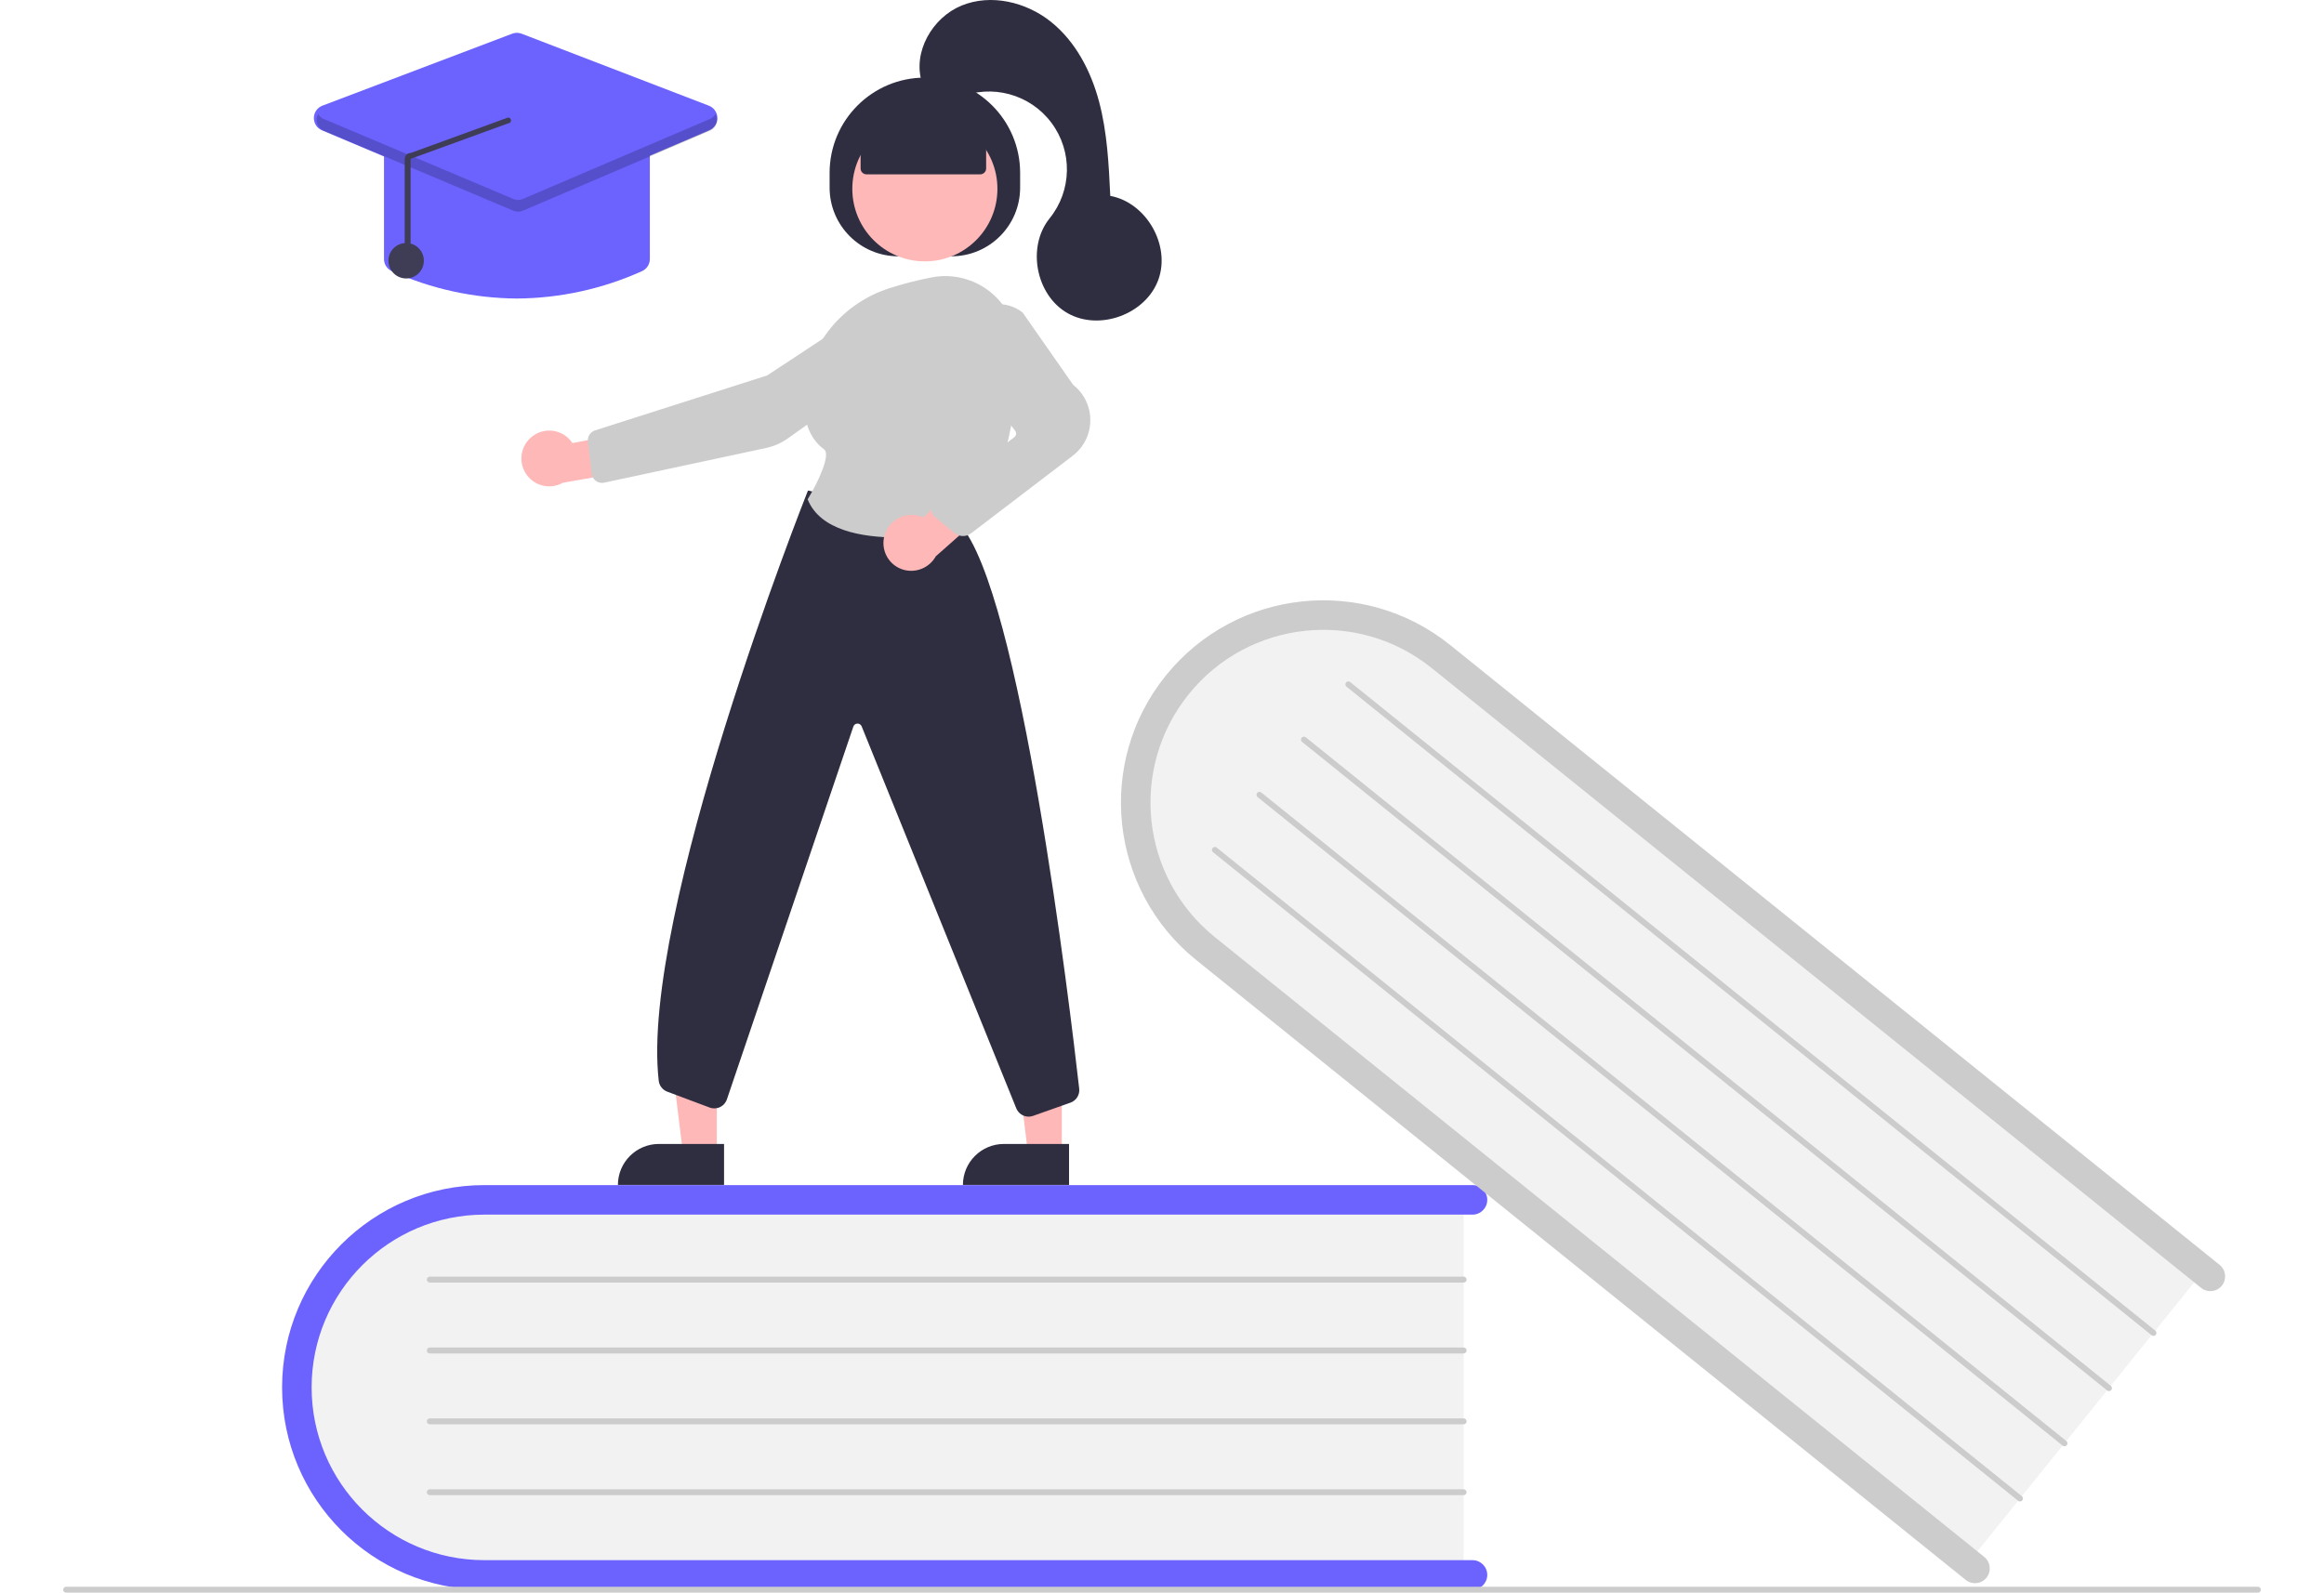
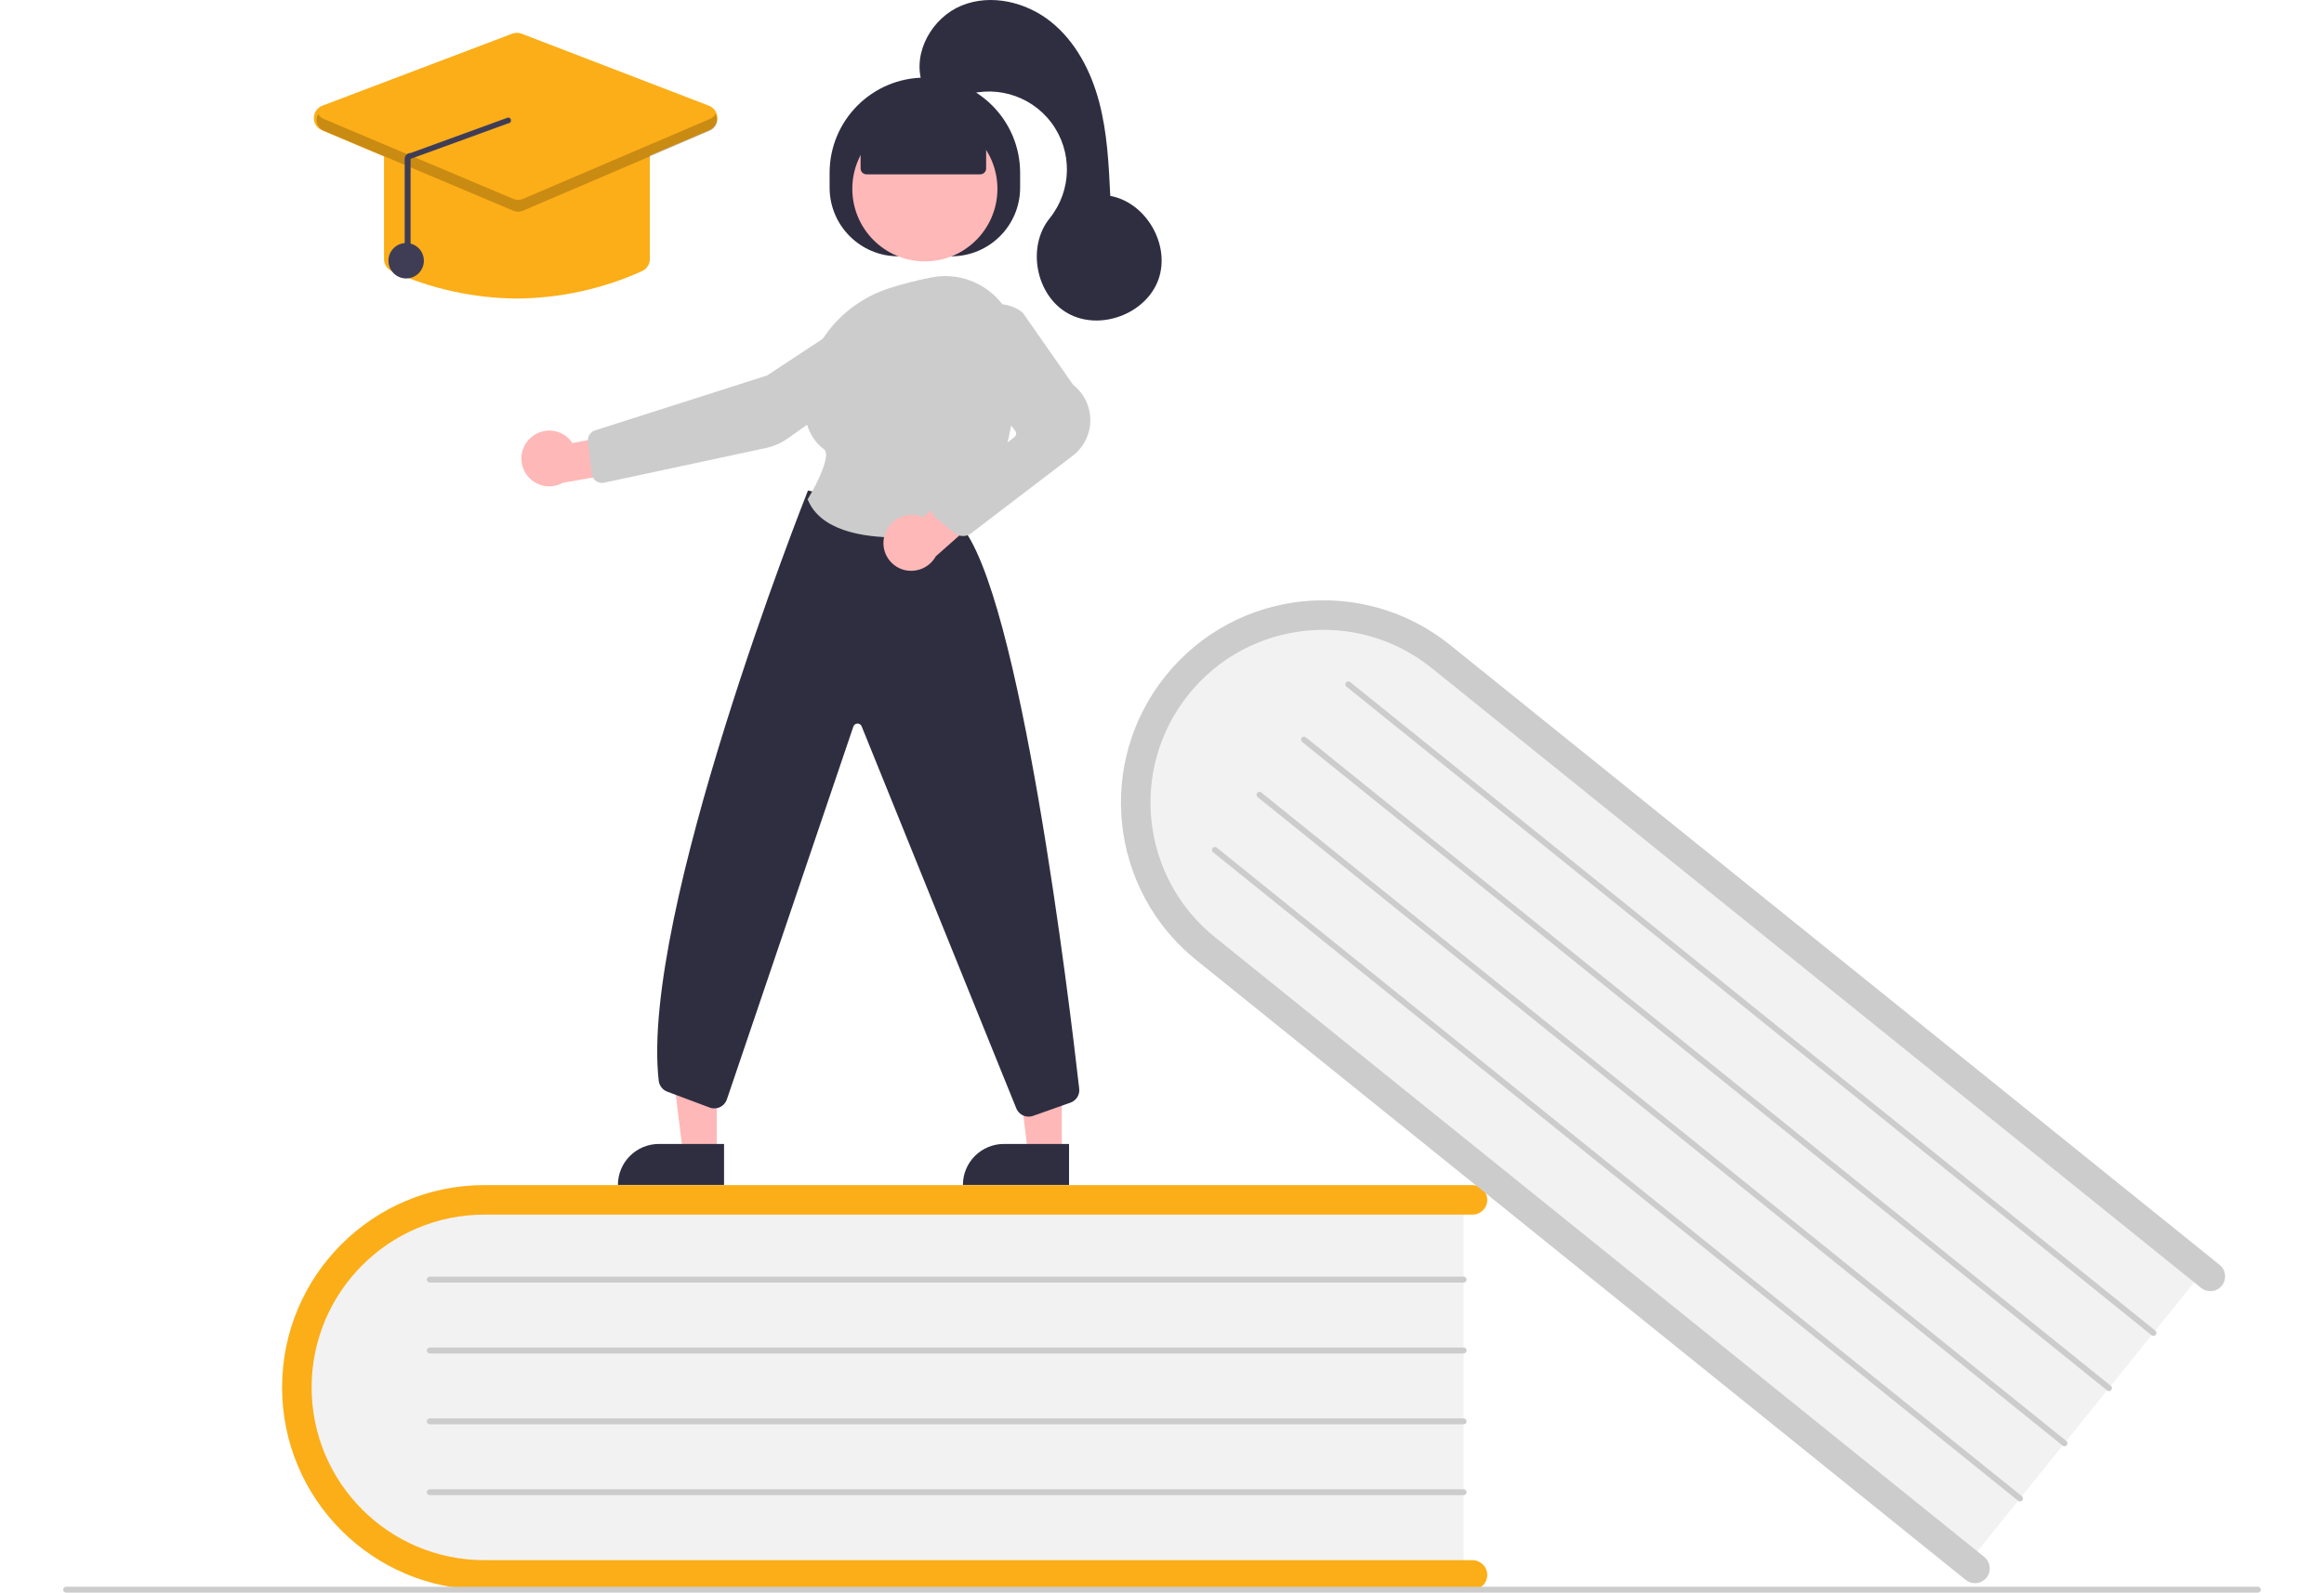
<svg xmlns="http://www.w3.org/2000/svg" id="b7798a4d-5163-44df-883c-b45df1683271" data-name="Layer 1" width="213" height="146" viewBox="0 0 744 539.286">
  <path d="M702.114,584.643v130H376.415c-37.109,0-67.301-29.16-67.301-65s30.192-65,67.301-65Z" transform="translate(-228 -180.357)" fill="#f2f2f2" />
-   <path d="M710.114,713.643a5.002,5.002,0,0,1-5,5h-334.5a68.5,68.5,0,1,1,0-137h334.5a5,5,0,0,1,0,10h-334.5a58.5,58.5,0,1,0,0,117h334.5A5.002,5.002,0,0,1,710.114,713.643Z" transform="translate(-228 -180.357)" fill="#6c63ff" />
+   <path d="M710.114,713.643a5.002,5.002,0,0,1-5,5h-334.5a68.5,68.5,0,1,1,0-137h334.5a5,5,0,0,1,0,10h-334.5a58.5,58.5,0,1,0,0,117h334.5A5.002,5.002,0,0,1,710.114,713.643Z" transform="translate(-228 -180.357)" fill="#FCAE18" />
  <path d="M702.114,614.643h-350a1,1,0,1,1,0-2h350a1,1,0,0,1,0,2Z" transform="translate(-228 -180.357)" fill="#ccc" />
  <path d="M702.114,638.643h-350a1,1,0,1,1,0-2h350a1,1,0,0,1,0,2Z" transform="translate(-228 -180.357)" fill="#ccc" />
  <path d="M702.114,662.643h-350a1,1,0,1,1,0-2h350a1,1,0,0,1,0,2Z" transform="translate(-228 -180.357)" fill="#ccc" />
  <path d="M702.114,686.643h-350a1,1,0,1,1,0-2h350a1,1,0,0,1,0,2Z" transform="translate(-228 -180.357)" fill="#ccc" />
  <path d="M953.832,609.114,872.267,710.342,618.652,505.992c-28.896-23.283-34.111-64.932-11.624-92.84s64.292-31.671,93.189-8.388Z" transform="translate(-228 -180.357)" fill="#f2f2f2" />
  <path d="M879.124,714.583a5.002,5.002,0,0,1-7.031.756L611.625,505.467a68.5,68.5,0,0,1,85.957-106.679L958.05,608.66a5,5,0,1,1-6.274,7.787L691.307,406.575a58.5,58.5,0,1,0-73.408,91.106L878.367,707.553A5.002,5.002,0,0,1,879.124,714.583Z" transform="translate(-228 -180.357)" fill="#ccc" />
  <path d="M935.009,632.474,662.471,412.877a1,1,0,1,1,1.255-1.557L936.264,630.917a1,1,0,1,1-1.255,1.557Z" transform="translate(-228 -180.357)" fill="#ccc" />
  <path d="M919.951,651.163,647.413,431.565a1,1,0,0,1,1.255-1.557L921.206,649.605a1,1,0,1,1-1.255,1.557Z" transform="translate(-228 -180.357)" fill="#ccc" />
  <path d="M904.893,669.851,632.355,450.254a1,1,0,0,1,1.255-1.557L906.148,668.294a1,1,0,1,1-1.255,1.557Z" transform="translate(-228 -180.357)" fill="#ccc" />
  <path d="M889.835,688.539,617.297,468.942a1,1,0,1,1,1.255-1.557L891.089,686.982a1,1,0,1,1-1.255,1.557Z" transform="translate(-228 -180.357)" fill="#ccc" />
  <path d="M971,719.643H229a1,1,0,0,1,0-2H971a1,1,0,0,1,0,2Z" transform="translate(-228 -180.357)" fill="#ccc" />
  <polygon points="338.081 390.622 326.649 390.621 321.212 346.525 338.085 346.527 338.081 390.622" fill="#ffb8b8" />
  <path d="M318.482,387.355h22.048a0,0,0,0,1,0,0v13.882a0,0,0,0,1,0,0H304.6a0,0,0,0,1,0,0v0A13.882,13.882,0,0,1,318.482,387.355Z" fill="#2f2e41" />
  <polygon points="221.286 390.622 209.854 390.621 204.417 346.525 221.29 346.527 221.286 390.622" fill="#ffb8b8" />
  <path d="M201.688,387.355h22.048a0,0,0,0,1,0,0v13.882a0,0,0,0,1,0,0H187.806a0,0,0,0,1,0,0v0A13.882,13.882,0,0,1,201.688,387.355Z" fill="#2f2e41" />
  <path d="M487.471,243.89v-5a32.25,32.25,0,0,1,32.25-32.25h0a32.25,32.25,0,0,1,32.25,32.25v5a23.25,23.25,0,0,1-23.25,23.25h-18A23.25,23.25,0,0,1,487.471,243.89Z" transform="translate(-228 -180.357)" fill="#2f2e41" />
  <circle cx="291.721" cy="63.942" r="24.561" fill="#ffb8b8" />
  <path d="M634.488,376.475" transform="translate(-228 -180.357)" fill="#ffb8b8" />
  <path d="M386.125,328.713A9.377,9.377,0,0,1,400.405,330.39l21.055-3.983,5.541,12.205-29.812,5.207a9.428,9.428,0,0,1-11.064-15.106Z" transform="translate(-228 -180.357)" fill="#ffb8b8" />
  <path d="M500.573,284.328l.275.417L466.322,307.49l-58.258,18.603a3.508,3.508,0,0,0-2.412,3.738l1.271,10.947a3.501,3.501,0,0,0,4.21,3.018l54.83-11.753a19.806,19.806,0,0,0,7.371-3.245L512.122,301.201a10.02,10.02,0,0,0,4.158-8.947,9.975,9.975,0,0,0-15.433-7.508Z" transform="translate(-228 -180.357)" fill="#ccc" />
  <path d="M554.853,558.466a4.518,4.518,0,0,1-4.138-2.701l-52.41-129.501a1.5,1.5,0,0,0-2.809.158L452.739,552.495a4.501,4.501,0,0,1-5.882,2.891l-14.338-5.377a4.489,4.489,0,0,1-2.897-3.705c-6.45-56.192,49.8-198.03,50.369-199.456l.157-.395,51.277,11.343.107.116c20.458,22.318,37.273,163.082,40.437,191.074a4.479,4.479,0,0,1-2.971,4.747l-12.656,4.476A4.457,4.457,0,0,1,554.853,558.466Z" transform="translate(-228 -180.357)" fill="#2f2e41" />
  <path d="M510.673,362.363c-12.424,0-26.274-2.477-30.538-12.701l-.098-.235.133-.218c3.365-5.521,7.813-14.94,5.422-16.709-4.709-3.482-6.994-9.21-6.792-17.025.44-16.966,12-32.029,28.766-37.482h0A127.642,127.642,0,0,1,521.829,274.321a24.281,24.281,0,0,1,20.133,4.972,24.526,24.526,0,0,1,9.096,18.871c.176,18.131-2.615,43.383-16.912,60.72a4.448,4.448,0,0,1-2.633,1.531A122.223,122.223,0,0,1,510.673,362.363Z" transform="translate(-228 -180.357)" fill="#ccc" />
  <path d="M506.051,361.684a9.556,9.556,0,0,1,11.678-6.664,9.407,9.407,0,0,1,1.448.536l15.987-14.549,11.118,7.49-22.862,20.231a9.539,9.539,0,0,1-10.813,4.587A9.394,9.394,0,0,1,506.051,361.684Z" transform="translate(-228 -180.357)" fill="#ffb8b8" />
  <path d="M532.632,361.869a4.488,4.488,0,0,1-2.845-1.015l-6.304-5.152a4.5,4.5,0,0,1,.109-7.055l26.442-20.28a1.503,1.503,0,0,0,.283-2.095L533.996,304.696a13.285,13.285,0,0,1,.887-17.114h0a13.248,13.248,0,0,1,17.888-1.431l.103.109,17.042,24.402a15.193,15.193,0,0,1-.36,24.186l-34.246,26.139A4.507,4.507,0,0,1,532.632,361.869Z" transform="translate(-228 -180.357)" fill="#ccc" />
  <path d="M497.965,237.39V225.204l21.756-9.5,20.744,9.5v12.186a2,2,0,0,1-2,2h-38.5A2,2,0,0,1,497.965,237.39Z" transform="translate(-228 -180.357)" fill="#2f2e41" />
  <path d="M518.722,208.257c-3.199-10.239,3.519-21.972,13.451-26.025s21.813-1.22,30.194,5.476,13.58,16.724,16.335,27.091,3.278,21.177,3.787,31.891c12.202,2.241,20.503,16.714,16.276,28.378s-19.873,17.459-30.678,11.362-13.935-22.485-6.136-32.134a26.374,26.374,0,0,0-30.688-40.91C525.248,215.902,517.702,209.368,518.722,208.257Z" transform="translate(-228 -180.357)" fill="#2f2e41" />
-   <path d="M381.614,281.44a104.449,104.449,0,0,1-42.348-9.275,4.473,4.473,0,0,1-2.652-4.104V231.643a4.505,4.505,0,0,1,4.5-4.5h81a4.505,4.505,0,0,1,4.5,4.5v36.418a4.473,4.473,0,0,1-2.652,4.104h0A104.449,104.449,0,0,1,381.614,281.44Z" transform="translate(-228 -180.357)" fill="#6c63ff" />
-   <path d="M381.603,251.937a4.505,4.505,0,0,1-1.749-.352l-64.232-27.1a4.5,4.5,0,0,1,.153-8.353L380.008,191.765a4.484,4.484,0,0,1,3.211.007l63.372,24.368a4.5,4.5,0,0,1,.154,8.338L383.373,251.577A4.507,4.507,0,0,1,381.603,251.937Z" transform="translate(-228 -180.357)" fill="#6c63ff" />
+   <path d="M381.614,281.44a104.449,104.449,0,0,1-42.348-9.275,4.473,4.473,0,0,1-2.652-4.104V231.643a4.505,4.505,0,0,1,4.5-4.5h81a4.505,4.505,0,0,1,4.5,4.5v36.418a4.473,4.473,0,0,1-2.652,4.104h0A104.449,104.449,0,0,1,381.614,281.44Z" transform="translate(-228 -180.357)" fill="#FCAE18" />
+   <path d="M381.603,251.937a4.505,4.505,0,0,1-1.749-.352l-64.232-27.1a4.5,4.5,0,0,1,.153-8.353L380.008,191.765a4.484,4.484,0,0,1,3.211.007l63.372,24.368a4.5,4.5,0,0,1,.154,8.338L383.373,251.577A4.507,4.507,0,0,1,381.603,251.937Z" transform="translate(-228 -180.357)" fill="#FCAE18" />
  <circle cx="116.114" cy="88.286" r="6" fill="#3f3d56" />
  <path d="M446.965,220.631,383.592,247.73a4,4,0,0,1-3.127.008l-64.232-27.099a3.925,3.925,0,0,1-1.913-1.681,3.997,3.997,0,0,0,1.913,5.681l64.232,27.099a4,4,0,0,0,3.127-.008l63.373-27.099a3.997,3.997,0,0,0,1.895-5.673A3.927,3.927,0,0,1,446.965,220.631Z" transform="translate(-228 -180.357)" opacity="0.2" />
  <path d="M344.618,268.62a1,1,0,0,0,1-1V234.158l32.981-12.015a1,1,0,0,0,.03-2l-32.981,12.015a1.962,1.962,0,0,0-1.433.575,1.986,1.986,0,0,0-.596,1.425v33.461A1,1,0,0,0,344.618,268.62Z" transform="translate(-228 -180.357)" fill="#3f3d56" />
</svg>
